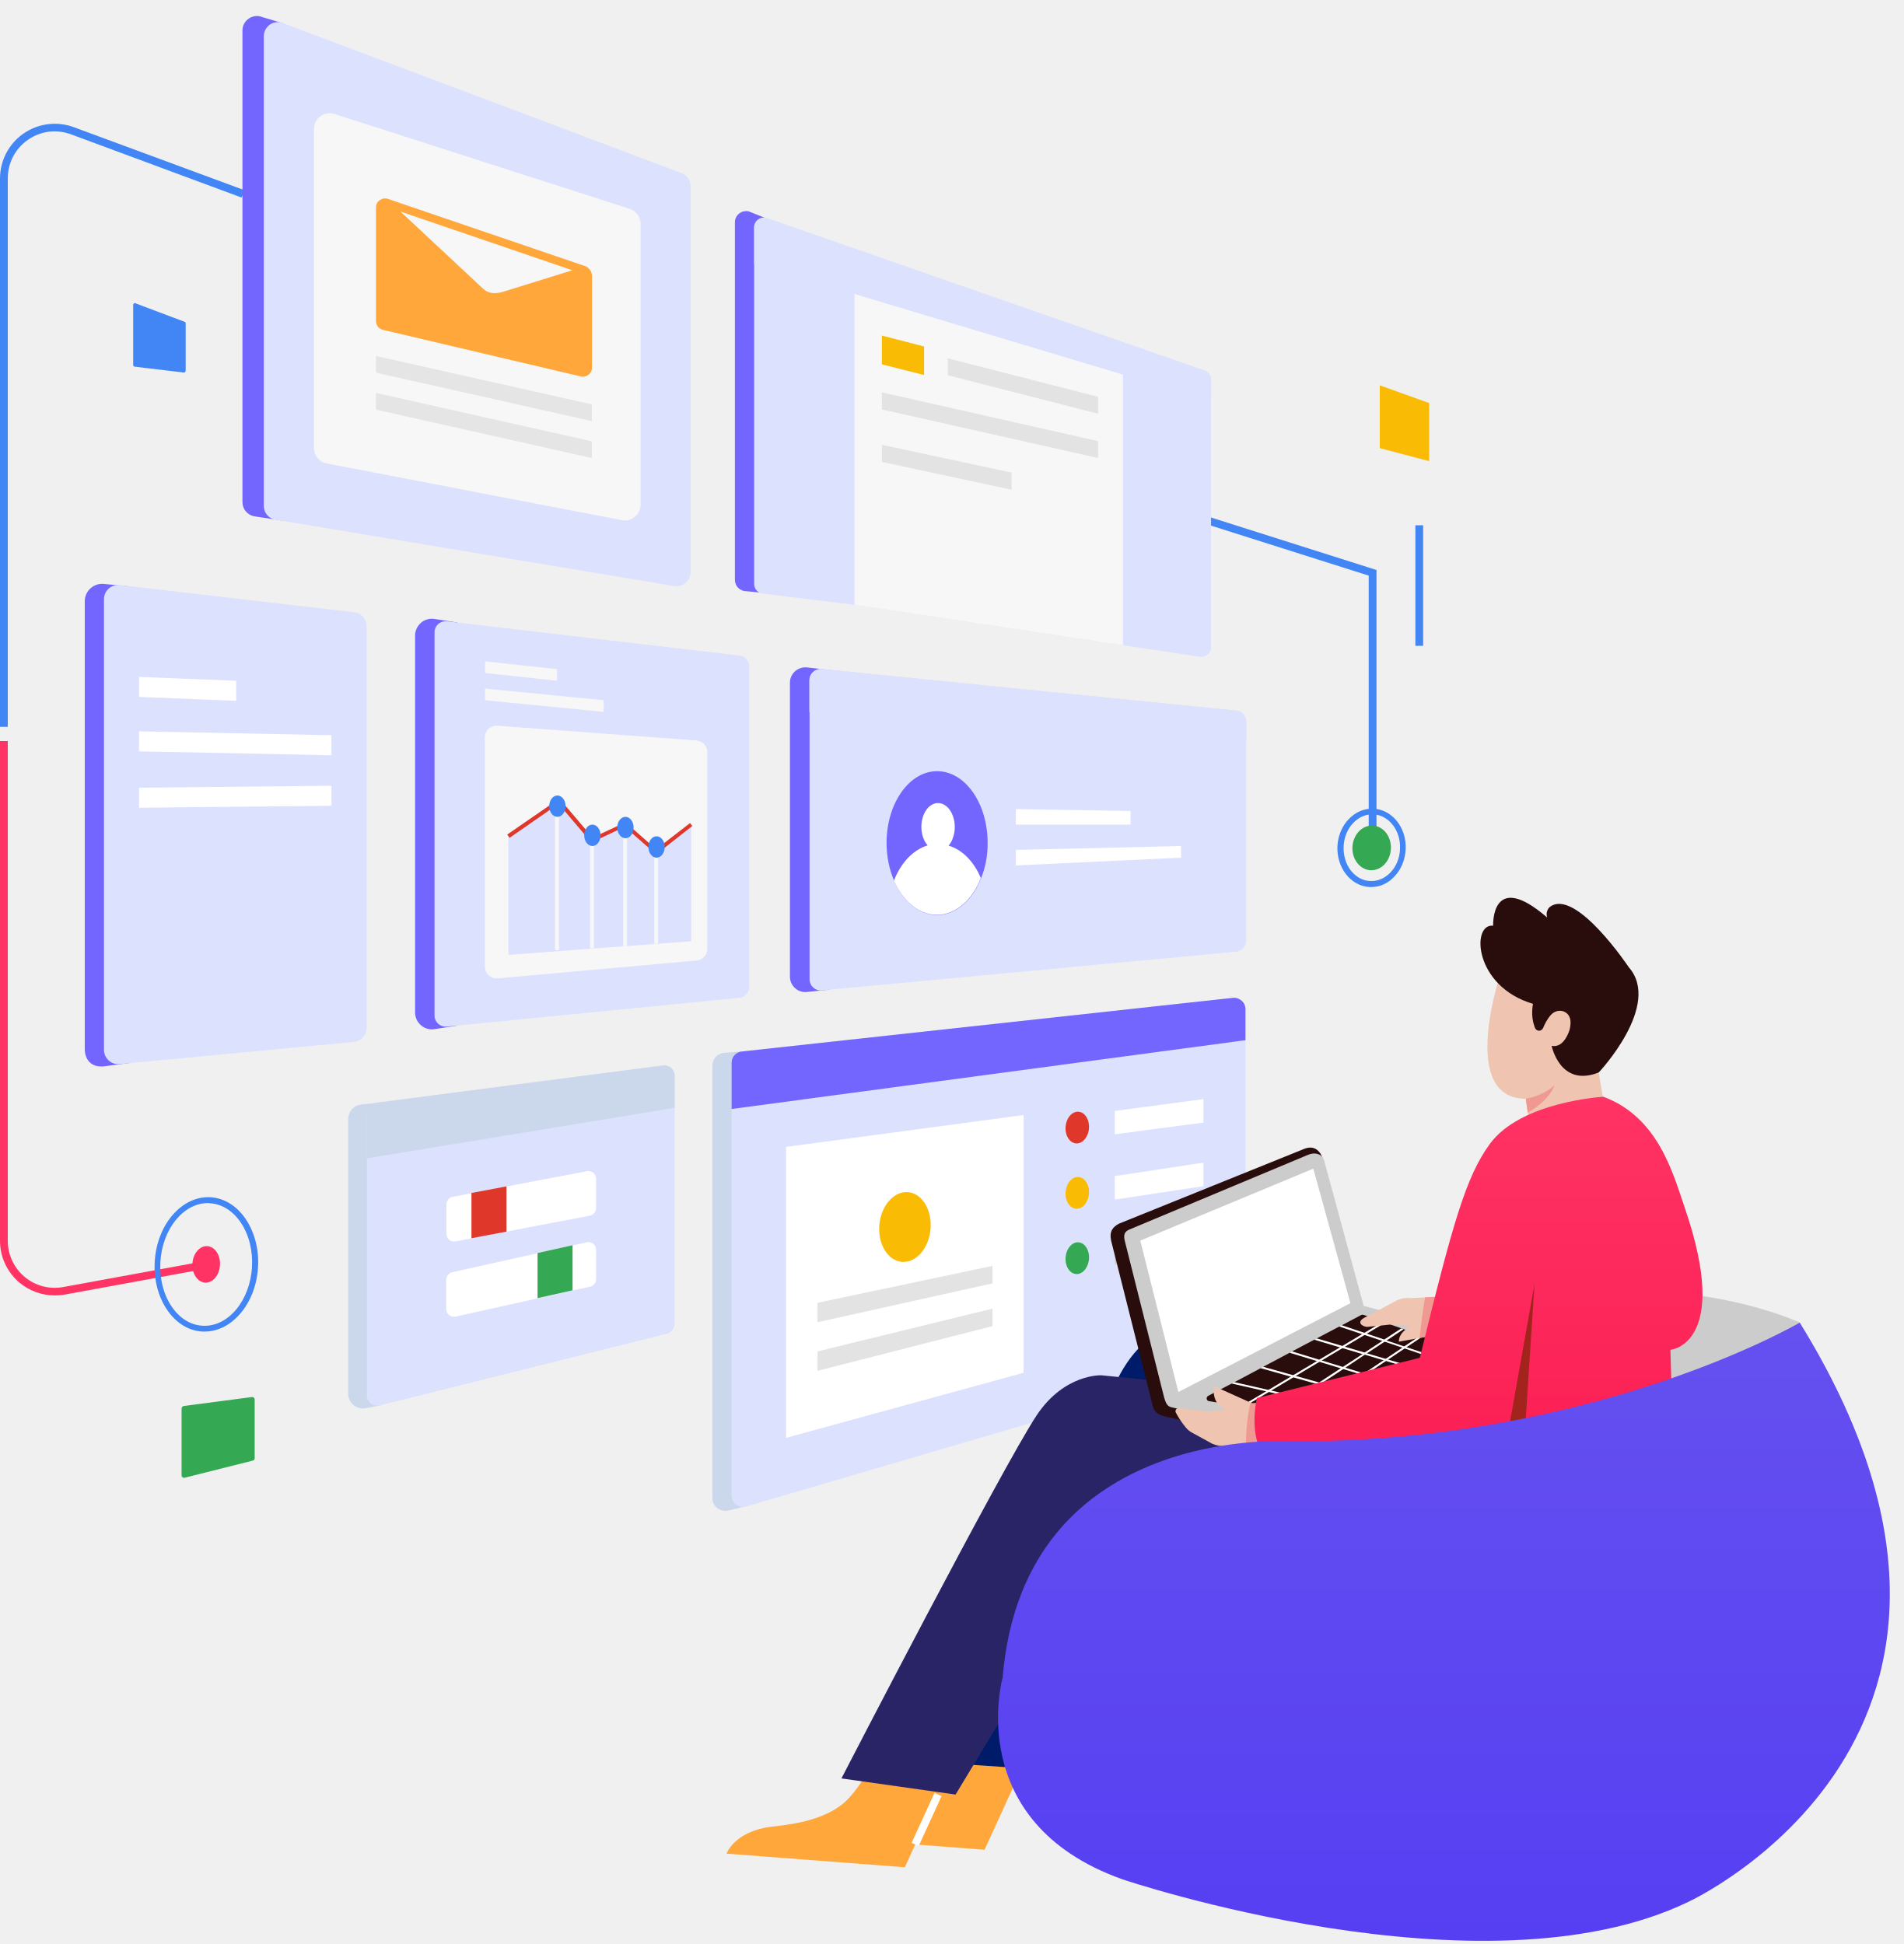
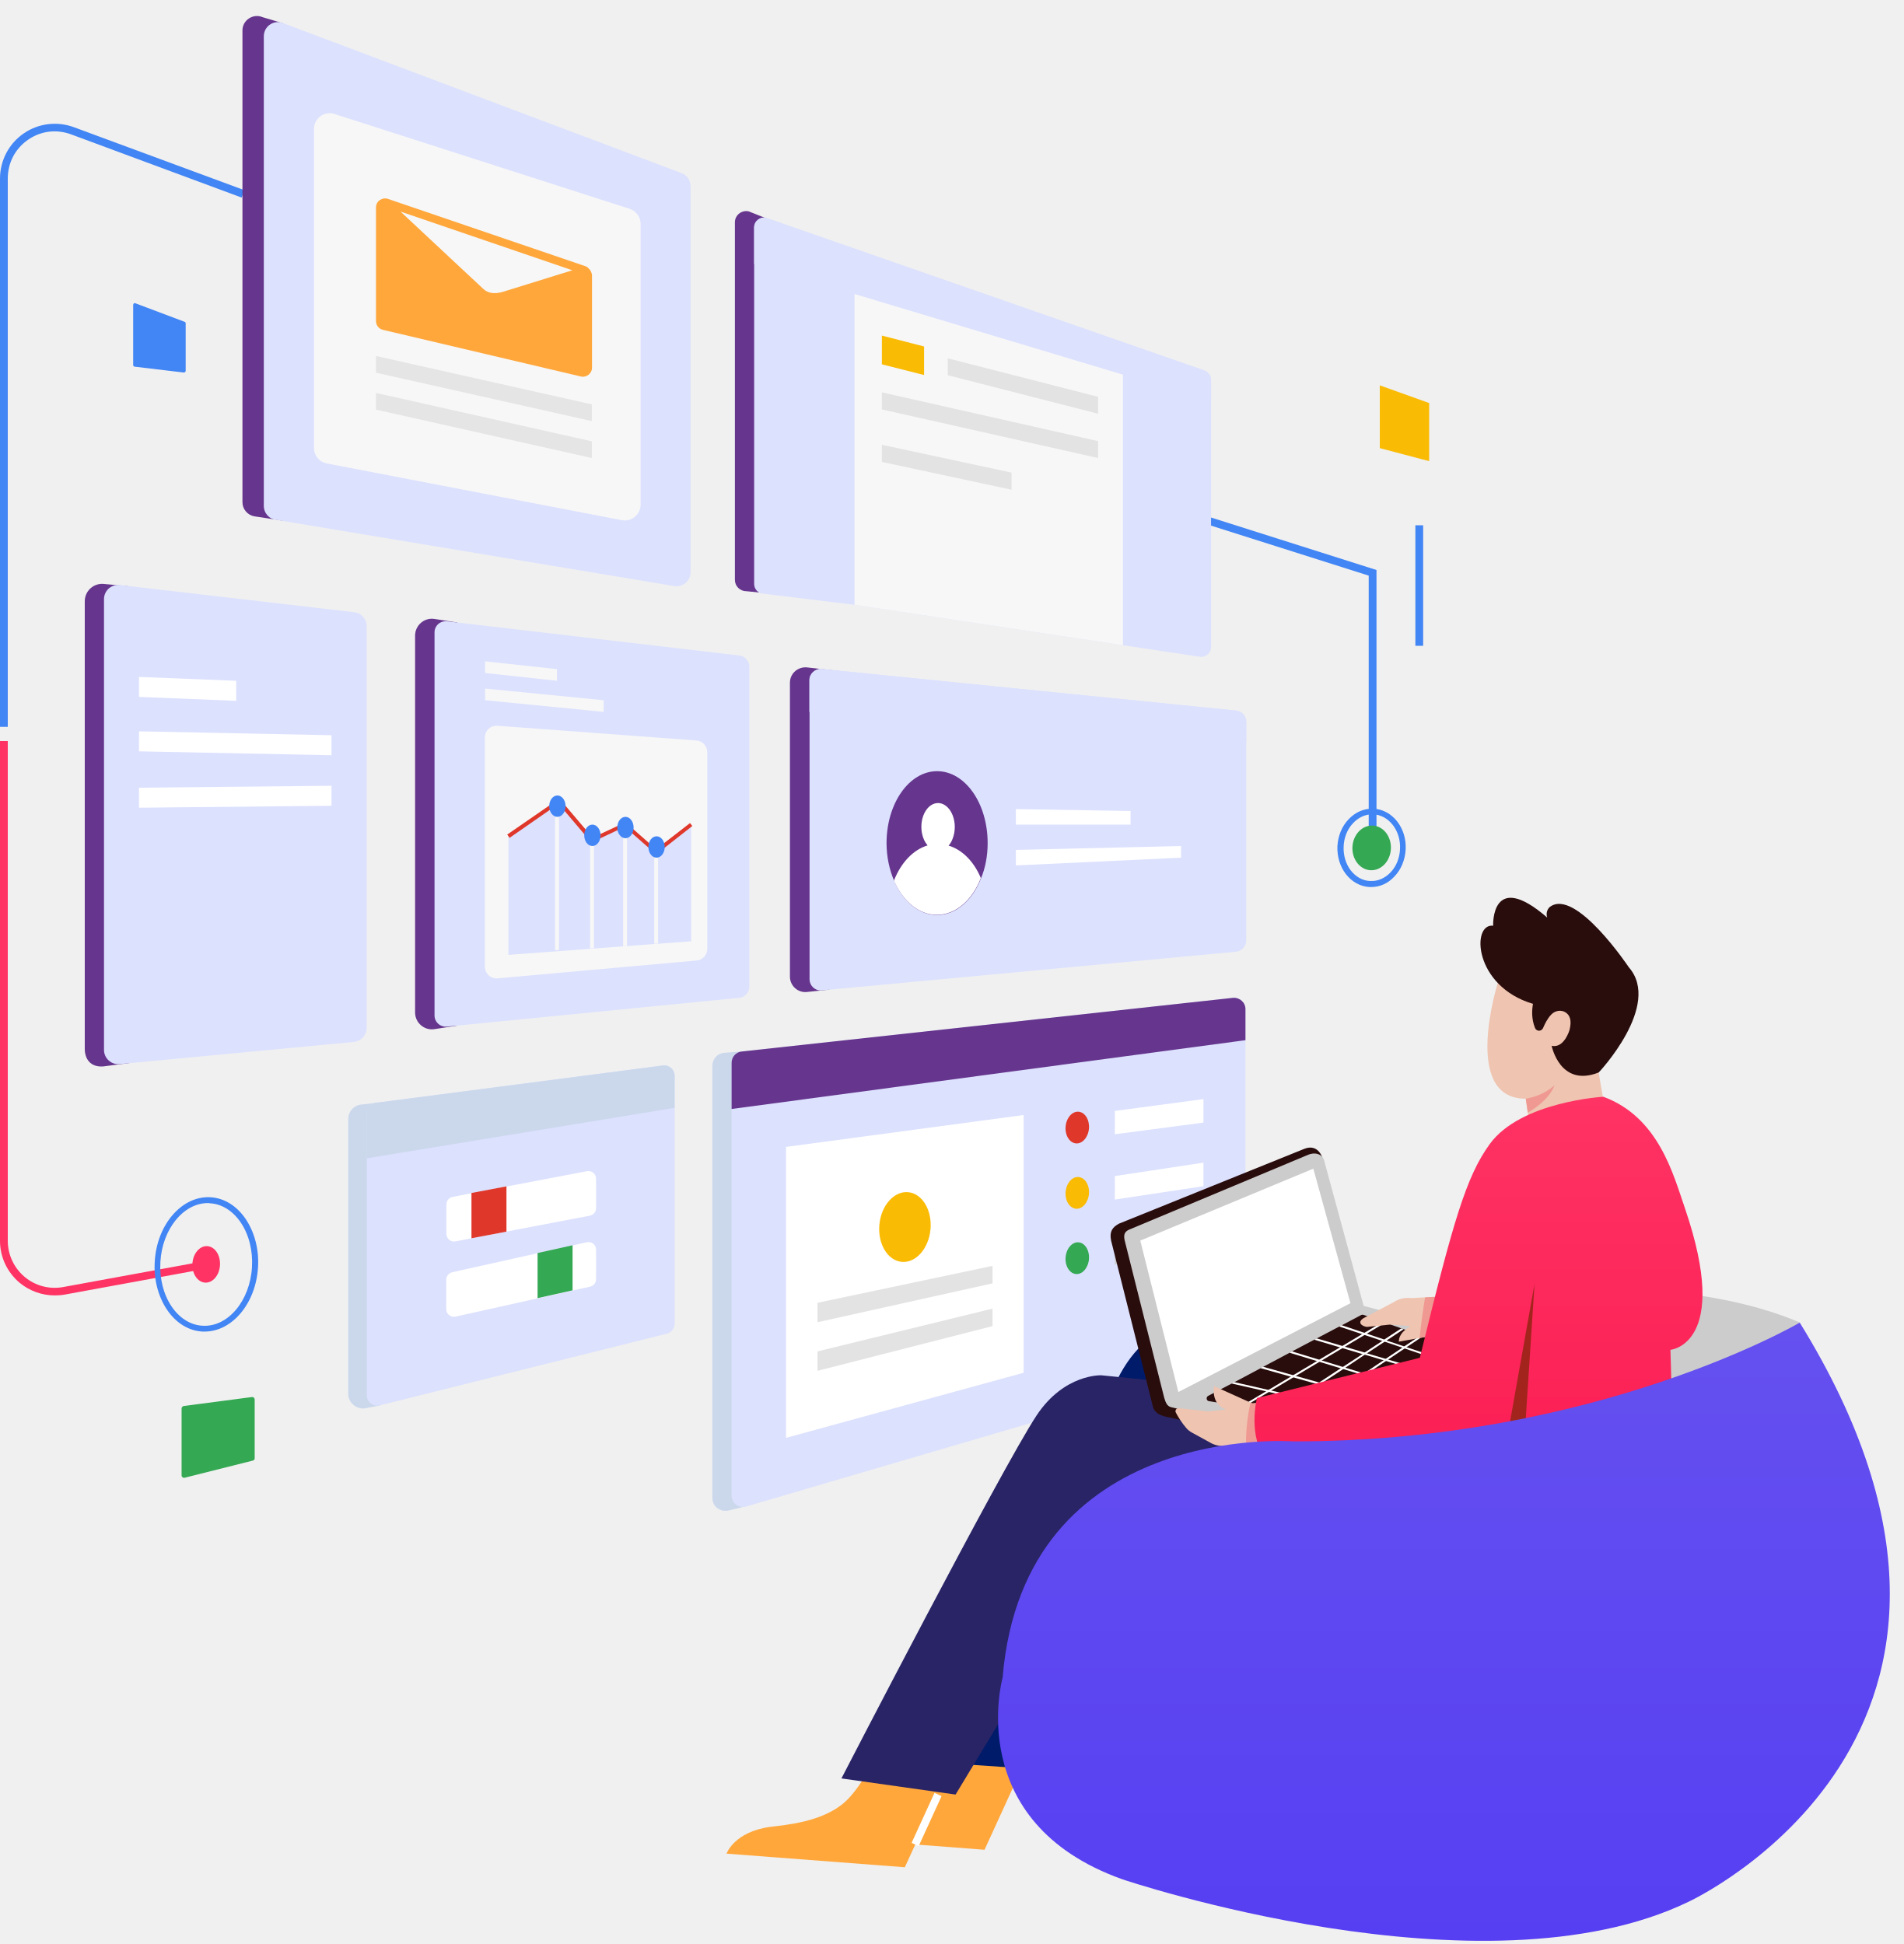
<svg xmlns="http://www.w3.org/2000/svg" width="94" height="96" viewBox="0 0 94 96" fill="none">
  <path d="M10.861 62.478C10.89 61.981 10.609 61.56 10.234 61.538C9.858 61.516 9.53 61.901 9.5 62.399C9.471 62.896 9.752 63.317 10.128 63.339C10.504 63.361 10.832 62.976 10.861 62.478Z" fill="#FF3364" />
  <path d="M12.574 69.115V72.014C12.574 72.072 12.536 72.12 12.478 72.129L9.119 72.974C9.042 72.993 8.965 72.936 8.965 72.859V69.557C8.965 69.499 9.013 69.442 9.071 69.432L12.43 68.991C12.517 68.981 12.574 69.039 12.574 69.115Z" fill="#34A853" />
  <path d="M9.167 15.967V18.309C9.167 18.357 9.119 18.405 9.071 18.396L6.652 18.108C6.604 18.098 6.575 18.069 6.575 18.021V15.055C6.575 14.998 6.633 14.95 6.69 14.979L9.109 15.89C9.148 15.9 9.167 15.929 9.167 15.967Z" fill="#4285F4" />
  <path d="M68.122 19.029V22.13L70.56 22.773V19.903L68.122 19.029Z" fill="#FABB05" />
  <path d="M67.959 41.634H67.575V28.426L57.439 25.211L57.554 24.846L67.959 28.148V41.634Z" fill="#4285F4" />
  <path d="M0.384 35.894H0V8.816C0 7.923 0.442 7.088 1.171 6.589C1.91 6.08 2.841 5.975 3.676 6.292L12.066 9.392L11.931 9.757L3.542 6.647C2.812 6.368 2.035 6.455 1.392 6.896C0.749 7.338 0.384 8.039 0.384 8.816V35.894Z" fill="#4285F4" />
  <path d="M2.697 63.971C2.073 63.971 1.459 63.75 0.969 63.347C0.355 62.828 0 62.08 0 61.273V36.595H0.384V61.273C0.384 61.964 0.691 62.617 1.219 63.059C1.747 63.5 2.438 63.683 3.12 63.558L10.136 62.272L10.204 62.646L3.187 63.932C3.024 63.961 2.86 63.971 2.697 63.971Z" fill="#FF3364" />
  <path d="M68.67 41.919C68.7 41.31 68.299 40.795 67.775 40.769C67.251 40.744 66.802 41.217 66.772 41.825C66.742 42.434 67.143 42.949 67.667 42.974C68.191 43 68.64 42.527 68.67 41.919Z" fill="#34A853" />
  <path d="M67.7 43.804C67.671 43.804 67.652 43.804 67.623 43.804C67.172 43.784 66.75 43.554 66.452 43.17C66.155 42.786 66.011 42.297 66.03 41.788C66.059 41.279 66.251 40.799 66.587 40.454C66.922 40.099 67.354 39.916 67.815 39.935C68.746 39.983 69.457 40.886 69.399 41.951C69.37 42.46 69.178 42.94 68.842 43.285C68.535 43.621 68.132 43.804 67.7 43.804ZM67.748 40.214C67.402 40.214 67.067 40.367 66.807 40.646C66.519 40.943 66.356 41.356 66.337 41.797C66.318 42.239 66.442 42.661 66.692 42.988C66.942 43.304 67.278 43.496 67.652 43.506C68.026 43.525 68.372 43.372 68.65 43.084C68.938 42.786 69.101 42.373 69.121 41.932C69.169 41.02 68.573 40.252 67.806 40.214C67.786 40.214 67.767 40.214 67.748 40.214Z" fill="#4285F4" />
  <path d="M10.107 65.756C10.069 65.756 10.031 65.756 9.992 65.756C9.301 65.718 8.677 65.324 8.236 64.662C7.804 64.009 7.583 63.164 7.641 62.291C7.746 60.467 8.984 59.046 10.386 59.123C11.077 59.162 11.701 59.555 12.142 60.217C12.574 60.87 12.795 61.715 12.738 62.588C12.632 64.364 11.461 65.756 10.107 65.756ZM10.261 59.411C9.061 59.411 8.015 60.688 7.919 62.31C7.871 63.126 8.063 63.903 8.466 64.508C8.86 65.094 9.407 65.439 10.002 65.468C11.25 65.545 12.344 64.239 12.44 62.579C12.488 61.763 12.296 60.985 11.893 60.381C11.499 59.795 10.952 59.45 10.357 59.421C10.328 59.411 10.29 59.411 10.261 59.411Z" fill="#4285F4" />
  <path d="M70.263 25.94H69.879V31.892H70.263V25.94Z" fill="#4285F4" />
-   <path d="M6.297 28.945L5.155 28.839C4.636 28.772 4.185 29.175 4.185 29.693V51.799C4.185 52.298 4.473 52.711 5.097 52.663L6.498 52.481L6.297 28.945Z" fill="#7366FF" />
+   <path d="M6.297 28.945L5.155 28.839C4.636 28.772 4.185 29.175 4.185 29.693V51.799C4.185 52.298 4.473 52.711 5.097 52.663L6.498 52.481L6.297 28.945Z" fill="#66368e" />
  <path d="M18.103 30.932V50.753C18.103 51.118 17.825 51.415 17.47 51.454L5.903 52.548C5.49 52.586 5.135 52.26 5.135 51.847V29.588C5.135 29.175 5.481 28.858 5.894 28.887L17.47 30.231C17.825 30.26 18.103 30.567 18.103 30.932Z" fill="#DCE1FE" />
  <path d="M6.863 33.427V34.416L11.662 34.608V33.619L6.863 33.427Z" fill="white" />
  <path d="M6.863 36.115V37.104L16.366 37.296V36.307L6.863 36.115Z" fill="white" />
  <path d="M6.863 38.899V39.887L16.366 39.791V38.803L6.863 38.899Z" fill="white" />
-   <path d="M22.576 30.74L21.463 30.567C20.954 30.48 20.493 30.874 20.493 31.392V49.995C20.493 50.513 20.954 50.907 21.463 50.82L22.576 50.648V30.74Z" fill="#7366FF" />
+   <path d="M22.576 30.74L21.463 30.567C20.954 30.48 20.493 30.874 20.493 31.392V49.995C20.493 50.513 20.954 50.907 21.463 50.82L22.576 50.648V30.74Z" fill="#66368e" />
  <path d="M21.453 50.148V31.229C21.453 30.893 21.741 30.644 22.077 30.682L36.504 32.371C36.782 32.4 36.994 32.64 36.994 32.919V48.728C36.994 49.006 36.782 49.246 36.504 49.275L22.077 50.696C21.741 50.734 21.453 50.475 21.453 50.148Z" fill="#DCE1FE" />
  <path d="M23.939 36.413V47.739C23.939 48.075 24.227 48.344 24.563 48.315L34.402 47.432C34.7 47.403 34.92 47.154 34.92 46.856V37.142C34.92 36.835 34.68 36.585 34.373 36.566L24.534 35.837C24.208 35.827 23.939 36.086 23.939 36.413Z" fill="#F7F7F7" />
  <path d="M25.101 47.154V41.298L27.596 39.571L29.228 41.49L30.86 40.722L32.396 42.066L34.123 40.722V46.482L25.101 47.154Z" fill="#DCE1FE" />
  <path d="M27.596 39.955H27.404V46.923H27.596V39.955Z" fill="#F7F7F7" />
  <path d="M29.324 41.682H29.132V46.827H29.324V41.682Z" fill="#F7F7F7" />
  <path d="M32.396 42.191L30.841 40.828L29.199 41.605L27.577 39.695L25.158 41.375L25.043 41.212L27.616 39.436L29.257 41.365L30.879 40.607L32.396 41.941L34.066 40.646L34.181 40.79L32.396 42.191Z" fill="#DF382B" />
  <path d="M27.52 40.338C27.742 40.338 27.923 40.102 27.923 39.81C27.923 39.519 27.742 39.283 27.52 39.283C27.297 39.283 27.116 39.519 27.116 39.81C27.116 40.102 27.297 40.338 27.52 40.338Z" fill="#4285F4" />
  <path d="M30.956 40.914H30.764V46.722H30.956V40.914Z" fill="#F7F7F7" />
  <path d="M32.492 42.258H32.3V46.597H32.492V42.258Z" fill="#F7F7F7" />
  <path d="M29.247 41.778C29.47 41.778 29.651 41.542 29.651 41.25C29.651 40.959 29.47 40.722 29.247 40.722C29.025 40.722 28.844 40.959 28.844 41.25C28.844 41.542 29.025 41.778 29.247 41.778Z" fill="#4285F4" />
  <path d="M30.879 41.394C31.102 41.394 31.282 41.158 31.282 40.866C31.282 40.575 31.102 40.338 30.879 40.338C30.657 40.338 30.476 40.575 30.476 40.866C30.476 41.158 30.657 41.394 30.879 41.394Z" fill="#4285F4" />
  <path d="M32.415 42.354C32.638 42.354 32.818 42.118 32.818 41.826C32.818 41.535 32.638 41.298 32.415 41.298C32.192 41.298 32.012 41.535 32.012 41.826C32.012 42.118 32.192 42.354 32.415 42.354Z" fill="#4285F4" />
  <path d="M23.949 34.003V34.579L29.804 35.155V34.579L23.949 34.003Z" fill="#F7F7F7" />
  <path d="M23.949 32.659V33.235L27.5 33.619V33.043L23.949 32.659Z" fill="#F7F7F7" />
-   <path d="M13.947 25.71L12.565 25.499C12.219 25.441 11.97 25.144 11.97 24.798V1.502C11.97 0.993 12.498 0.648 12.968 0.849L13.966 1.147L13.947 25.71Z" fill="#7366FF" />
+   <path d="M13.947 25.71L12.565 25.499C12.219 25.441 11.97 25.144 11.97 24.798V1.502C11.97 0.993 12.498 0.648 12.968 0.849L13.966 1.147L13.947 25.71Z" fill="#66368e" />
  <path d="M34.095 9.19V28.254C34.095 28.676 33.73 28.993 33.317 28.945L13.64 25.672C13.285 25.633 13.025 25.336 13.025 24.98V1.79C13.025 1.3 13.515 0.964 13.966 1.137L33.644 8.547C33.912 8.643 34.095 8.902 34.095 9.19Z" fill="#DCE1FE" />
  <path d="M16.519 5.629L31.09 10.313C31.407 10.419 31.628 10.717 31.628 11.053V24.923C31.628 25.403 31.196 25.767 30.716 25.691L16.145 22.888C15.771 22.821 15.502 22.504 15.502 22.12V6.368C15.502 5.841 16.011 5.466 16.519 5.629Z" fill="#F7F7F7" />
  <path d="M29.055 13.251C29.007 13.193 28.95 13.155 28.873 13.136L19.159 9.824C18.89 9.728 18.564 9.92 18.564 10.237V15.862C18.564 16.073 18.718 16.255 18.929 16.294L28.7 18.597C28.969 18.645 29.228 18.434 29.228 18.165V13.606C29.219 13.452 29.151 13.328 29.055 13.251ZM24.794 14.422C24.429 14.518 24.102 14.499 23.853 14.259L19.773 10.448L28.259 13.347L24.794 14.422Z" fill="#FFA73B" />
  <path d="M29.219 19.97V20.795L18.564 18.405V17.58L29.219 19.97Z" fill="#E5E5E5" />
  <path d="M29.219 21.794V22.619L18.564 20.229V19.404L29.219 21.794Z" fill="#E5E5E5" />
-   <path d="M41.611 33.159L39.835 32.957C39.384 32.919 39 33.264 39 33.715V48.229C39 48.68 39.393 49.035 39.835 48.987L40.939 48.872L41.611 33.159Z" fill="#7366FF" />
+   <path d="M41.611 33.159L39.835 32.957C39.384 32.919 39 33.264 39 33.715V48.229C39 48.68 39.393 49.035 39.835 48.987L40.939 48.872L41.611 33.159Z" fill="#66368e" />
  <path d="M61.528 35.645V46.443C61.528 46.741 61.298 46.981 61.01 47L40.555 48.91C40.238 48.929 39.969 48.68 39.969 48.353V33.59C39.969 33.274 40.238 33.024 40.555 33.034L61.01 35.088C61.298 35.107 61.528 35.347 61.528 35.645Z" fill="#DCE1FE" />
  <path d="M61.528 35.645V36.643L39.96 35.155V33.59C39.96 33.274 40.228 33.024 40.545 33.034L61 35.088C61.298 35.107 61.528 35.347 61.528 35.645Z" fill="#DCE1FE" />
-   <path d="M48.762 41.634C48.762 42.268 48.647 42.863 48.435 43.372C48.013 44.456 47.197 45.186 46.266 45.186C45.364 45.186 44.577 44.504 44.145 43.496C43.914 42.959 43.77 42.316 43.77 41.634C43.77 39.676 44.884 38.083 46.266 38.083C47.648 38.083 48.762 39.666 48.762 41.634Z" fill="#7366FF" />
+   <path d="M48.762 41.634C48.762 42.268 48.647 42.863 48.435 43.372C48.013 44.456 47.197 45.186 46.266 45.186C45.364 45.186 44.577 44.504 44.145 43.496C43.914 42.959 43.77 42.316 43.77 41.634C43.77 39.676 44.884 38.083 46.266 38.083C47.648 38.083 48.762 39.666 48.762 41.634Z" fill="#66368e" />
  <path d="M46.832 41.759C46.919 41.663 46.986 41.548 47.034 41.413C47.101 41.241 47.139 41.049 47.139 40.838C47.139 40.185 46.765 39.657 46.314 39.657C45.853 39.657 45.489 40.185 45.489 40.838C45.489 41.068 45.536 41.27 45.613 41.452C45.661 41.567 45.728 41.663 45.796 41.749C45.085 41.961 44.481 42.604 44.135 43.487C44.577 44.504 45.364 45.176 46.256 45.176C47.188 45.176 48.003 44.447 48.426 43.362C48.09 42.556 47.514 41.961 46.832 41.759Z" fill="white" />
  <path d="M50.154 39.955L55.817 40.05V40.722H50.154V39.955Z" fill="white" />
  <path d="M50.154 41.97L58.312 41.778V42.354L50.154 42.738V41.97Z" fill="white" />
  <path d="M18.794 54.439L17.758 54.554C17.422 54.631 17.191 54.919 17.191 55.264V68.828C17.191 69.288 17.623 69.634 18.074 69.538L18.775 69.403L18.794 54.439Z" fill="#CBD8EC" />
  <path d="M33.308 53.124V65.362C33.308 65.593 33.145 65.804 32.924 65.862L18.746 69.403C18.42 69.48 18.113 69.24 18.113 68.904V54.977C18.113 54.717 18.305 54.506 18.554 54.468L32.732 52.615C33.039 52.577 33.308 52.817 33.308 53.124Z" fill="#DCE1FE" />
  <path d="M29.43 58.211V59.661C29.43 59.843 29.295 60.006 29.113 60.035L25.389 60.745L25.005 60.822L23.277 61.148L22.797 61.245L22.49 61.302C22.25 61.35 22.039 61.168 22.039 60.928V59.478C22.039 59.296 22.173 59.133 22.355 59.104L22.807 59.018L23.287 58.922L25.014 58.595L25.398 58.518L28.979 57.837C29.209 57.789 29.43 57.971 29.43 58.211Z" fill="white" />
  <path d="M29.43 61.715V63.164C29.43 63.347 29.305 63.5 29.132 63.539L28.268 63.731L26.541 64.115L25.389 64.374L22.797 64.95L22.5 65.017C22.259 65.074 22.029 64.892 22.029 64.642V63.203C22.029 63.02 22.154 62.867 22.327 62.828L22.787 62.723L25.379 62.147L26.531 61.888L28.259 61.504L28.95 61.35C29.199 61.283 29.43 61.465 29.43 61.715Z" fill="white" />
  <path d="M33.308 53.124V54.708L18.103 57.203V54.967C18.103 54.708 18.295 54.497 18.545 54.458L32.732 52.615C33.039 52.577 33.308 52.817 33.308 53.124Z" fill="#CBD8EC" />
  <path d="M25.005 58.586V60.822L23.277 61.148V58.912L25.005 58.586Z" fill="#DF382B" />
  <path d="M28.268 61.494V63.721L26.541 64.105V61.878L28.268 61.494Z" fill="#34A853" />
  <path d="M36.946 51.895L35.746 51.991C35.419 52.02 35.17 52.298 35.17 52.625V73.972C35.17 74.404 35.563 74.692 36.005 74.587L36.936 74.356L36.946 51.895Z" fill="#CBD8EC" />
  <path d="M61.49 49.832V66.745C61.49 66.994 61.326 67.215 61.086 67.282L36.84 74.395C36.485 74.5 36.12 74.232 36.12 73.857V52.481C36.12 52.193 36.341 51.943 36.638 51.924L60.885 49.275C61.211 49.256 61.49 49.505 61.49 49.832Z" fill="#DCE1FE" />
  <path d="M38.808 56.637L50.537 55.063V67.791L38.808 71.006V56.637Z" fill="white" />
  <path d="M53.763 55.735C53.724 56.167 53.436 56.493 53.12 56.464C52.803 56.435 52.572 56.061 52.611 55.629C52.649 55.197 52.937 54.871 53.254 54.9C53.571 54.928 53.801 55.303 53.763 55.735Z" fill="#DF382B" />
  <path d="M55.039 54.861V56.013L59.416 55.437V54.276L55.039 54.861Z" fill="white" />
  <path d="M53.763 58.96C53.724 59.392 53.436 59.718 53.12 59.69C52.803 59.661 52.572 59.286 52.611 58.854C52.649 58.422 52.937 58.096 53.254 58.125C53.571 58.154 53.801 58.528 53.763 58.96Z" fill="#FABB05" />
  <path d="M55.039 58.077V59.238L59.416 58.576V57.415L55.039 58.077Z" fill="white" />
  <path d="M53.763 62.185C53.724 62.617 53.436 62.944 53.12 62.915C52.803 62.886 52.572 62.511 52.611 62.08C52.649 61.648 52.937 61.321 53.254 61.35C53.571 61.379 53.801 61.753 53.763 62.185Z" fill="#34A853" />
  <path d="M55.039 61.302V62.454L59.416 61.715V60.553L55.039 61.302Z" fill="#CCCCCC" />
-   <path d="M61.49 49.832V51.367L36.12 54.765V52.481C36.12 52.193 36.341 51.943 36.638 51.924L60.885 49.275C61.211 49.256 61.49 49.505 61.49 49.832Z" fill="#7366FF" />
+   <path d="M61.49 49.832V51.367L36.12 54.765V52.481C36.12 52.193 36.341 51.943 36.638 51.924L60.885 49.275C61.211 49.256 61.49 49.505 61.49 49.832Z" fill="#66368e" />
  <path d="M45.94 60.71C46.027 59.76 45.533 58.937 44.837 58.873C44.14 58.809 43.504 59.527 43.416 60.477C43.329 61.428 43.823 62.25 44.52 62.314C45.217 62.378 45.852 61.66 45.94 60.71Z" fill="#FABB05" />
  <path d="M40.363 64.335V65.295L49.002 63.376V62.512L40.363 64.335Z" fill="#E3E3E3" />
  <path d="M40.363 66.735V67.695L49.002 65.487V64.623L40.363 66.735Z" fill="#E3E3E3" />
-   <path d="M38.923 11.216L36.965 10.438C36.619 10.361 36.283 10.621 36.283 10.976V28.637C36.283 28.945 36.533 29.194 36.84 29.194L38.654 29.377L38.923 11.216Z" fill="#7366FF" />
+   <path d="M38.923 11.216L36.965 10.438C36.619 10.361 36.283 10.621 36.283 10.976V28.637C36.283 28.945 36.533 29.194 36.84 29.194L38.654 29.377L38.923 11.216Z" fill="#66368e" />
  <path d="M59.791 18.76V31.959C59.791 32.227 59.56 32.448 59.291 32.439L55.442 31.863L42.187 29.866L37.694 29.319C37.435 29.309 37.234 29.098 37.234 28.839V11.235C37.234 10.928 37.522 10.697 37.829 10.765L59.426 18.29C59.637 18.348 59.791 18.54 59.791 18.76Z" fill="#DCE1FE" />
  <path d="M55.442 17.052V31.863L42.187 29.866V13.222L55.442 17.052Z" fill="#F7F7F7" />
  <path d="M59.791 18.76V19.807L37.234 13.03V11.225C37.234 10.918 37.522 10.688 37.829 10.755L59.426 18.28C59.637 18.348 59.791 18.54 59.791 18.76Z" fill="#DCE1FE" />
  <path d="M43.54 19.375V20.219L54.214 22.619V21.784L43.54 19.375Z" fill="#E3E3E3" />
  <path d="M43.54 21.966V22.811L49.942 24.184V23.339L43.54 21.966Z" fill="#E3E3E3" />
  <path d="M45.623 17.11L43.54 16.572V17.992L45.623 18.52V17.11Z" fill="#FABB05" />
  <path d="M46.794 17.695V18.53L54.214 20.431V19.596L46.794 17.695Z" fill="#E3E3E3" />
  <path d="M79.401 55.725L75.667 56.676L75.427 54.938L75.331 54.257H75.302C72.135 54.237 73.958 48.507 73.958 48.507L78.134 48.334L79.401 55.725Z" fill="#EFC4B0" />
  <path d="M80.418 47.768C80.418 47.768 77.779 43.813 76.512 44.792C76.512 44.792 76.281 44.984 76.387 45.311C73.603 42.901 73.718 45.714 73.718 45.714C72.634 45.589 72.758 48.709 75.686 49.572C75.629 49.889 75.609 50.312 75.782 50.753C75.801 50.811 75.859 50.868 75.916 50.888C76.022 50.926 76.137 50.868 76.185 50.763C76.262 50.58 76.387 50.312 76.588 50.1C76.78 49.899 77.088 49.851 77.308 50.004C77.491 50.129 77.615 50.369 77.491 50.859C77.491 50.859 77.231 51.78 76.608 51.646C76.608 51.646 77.02 53.719 78.93 52.961C78.93 52.97 82.06 49.64 80.418 47.768Z" fill="#290C0C" />
  <path d="M48.608 91.346L39.806 90.674C39.806 90.674 40.18 89.59 41.975 89.35C42.724 89.254 44.529 89.119 45.642 88.131C46.506 87.363 47.37 85.539 47.37 85.539L51.161 85.769L48.608 91.346Z" fill="#FFA73B" />
  <path d="M44.673 92.21L35.87 91.538C35.87 91.538 36.245 90.454 38.04 90.214C38.789 90.118 40.593 89.983 41.707 88.995C42.571 88.227 43.434 86.403 43.434 86.403L47.226 86.633L44.673 92.21Z" fill="#FFA73B" />
  <path d="M65.972 66.265L59.148 65.372C59.148 65.372 56.393 64.902 54.857 68.818L46.852 87.075L51.209 87.372L61.768 69.557L65.511 69.96L65.972 66.265Z" fill="#001B69" />
  <path d="M67.316 69.202L54.377 67.916C54.377 67.916 52.553 67.829 51.181 69.893C49.443 72.523 41.543 87.823 41.543 87.823L47.178 88.62L56.057 73.934L66.625 74.635L67.316 69.202Z" fill="#292466" />
  <path d="M67.537 64.998C67.873 64.911 80.553 61.801 88.856 65.305L89.518 70.277L66.894 74.808L67.537 64.998Z" fill="#CCCCCC" />
  <path d="M56.93 69.499L54.857 61.264C54.761 60.784 54.953 60.592 55.241 60.429L64.417 56.724C65.118 56.464 65.31 57.232 65.31 57.232L65.079 57.991L59.282 61.129L70.33 71.986L69.764 72.629L57.736 69.999C57.544 69.951 57.065 69.903 56.93 69.499Z" fill="#290C0C" />
  <path d="M64.552 57.04L55.759 60.717C55.615 60.784 55.433 60.88 55.529 61.264L57.477 69.019C57.544 69.231 57.602 69.432 57.813 69.49C59.887 69.989 69.975 72.408 70.004 72.312C70.023 72.225 73.248 68.453 74.467 67.033C74.678 66.783 74.563 66.399 74.246 66.313L67.326 64.489L65.396 57.386C65.32 56.944 64.868 56.887 64.552 57.04Z" fill="#CCCCCC" />
  <path d="M71.079 66.495L70.637 66.927L70.56 67.004L67.671 69.835L67.633 69.874L67.143 70.354C67.115 70.382 67.067 70.402 67.028 70.392L59.685 69.192C59.56 69.173 59.532 69 59.647 68.933L60.818 68.319L60.952 68.252L62.248 67.561L62.373 67.493L63.688 66.793L63.812 66.725L64.888 66.159L65.012 66.092L66.126 65.506L66.241 65.449L67.201 64.94C67.239 64.921 67.278 64.921 67.316 64.93L69.197 65.602L69.313 65.641L71.05 66.265C71.127 66.303 71.156 66.418 71.079 66.495Z" fill="#290C0C" />
  <path d="M68.317 65.249L61.315 69.419L61.364 69.501L68.366 65.332L68.317 65.249Z" fill="white" />
  <path d="M69.293 65.641L68.458 66.198L68.362 66.255L67.489 66.831L67.383 66.898L66.423 67.541L66.318 67.609L65.252 68.309L65.147 68.376L64.206 69L64.1 69.077L63.073 69.749L63.016 69.663L63.966 69.039L64.081 68.972L65.022 68.348L65.127 68.271L66.193 67.57L66.299 67.503L67.268 66.869L67.374 66.793L68.247 66.217L68.343 66.15L69.178 65.602H69.188L69.293 65.641Z" fill="white" />
  <path d="M67.681 69.787L67.671 69.835L67.662 69.883L67.633 69.874L64.1 69.077L63.966 69.039L60.798 68.319L60.933 68.252L64.081 68.972L64.206 69L67.681 69.787Z" fill="white" />
  <path d="M68.247 69.144L68.218 69.24L65.147 68.376L65.022 68.348L62.229 67.561L62.353 67.493L65.127 68.271L65.252 68.309L68.247 69.144Z" fill="white" />
  <path d="M63.669 66.802L66.193 67.57L66.318 67.609L69.034 68.434L69.063 68.348L66.423 67.541L66.299 67.503L63.784 66.735L63.669 66.802Z" fill="white" />
  <path d="M69.888 67.541L69.86 67.637L67.383 66.898L67.268 66.869L64.888 66.159L65.003 66.092L67.374 66.793L67.489 66.831L69.888 67.541Z" fill="white" />
  <path d="M70.064 65.996L64.245 69.899L64.298 69.979L70.118 66.076L70.064 65.996Z" fill="white" />
  <path d="M64.84 57.712L56.297 61.264L58.178 68.741L66.673 64.355L64.84 57.712Z" fill="white" />
  <path d="M70.637 66.927L70.608 67.013L70.56 67.004L68.362 66.255L68.247 66.217L66.116 65.506L66.231 65.439L68.343 66.15L68.458 66.198L70.637 66.927Z" fill="white" />
  <path d="M63.237 71.342L61.95 71.314L61.518 71.342L60.462 71.41C60.251 71.419 60.04 71.381 59.848 71.294L58.85 70.747C58.744 70.69 58.648 70.613 58.572 70.526C58.341 70.258 58.159 69.96 58.053 69.759C57.996 69.653 58.082 69.528 58.197 69.538L59.656 69.701L60.52 69.605C59.752 69.317 59.944 68.453 59.944 68.453L61.73 69.26L61.826 69.298L63.016 69.221L63.237 71.342Z" fill="#EFC4B0" />
  <path d="M63.237 71.343L61.95 71.314L61.518 71.343C61.509 70.469 61.634 69.73 61.739 69.269L61.835 69.308L63.025 69.231L63.237 71.343Z" fill="#EF9992" />
  <path d="M73.142 64.047L72.567 65.967L71.29 65.862L70.09 66.073L69.063 66.255C69.063 65.871 69.389 65.641 69.639 65.487L68.641 65.41L67.489 65.526C67.258 65.506 66.942 65.295 67.374 65.065L68.804 64.307C69.063 64.134 69.37 64.067 69.677 64.105L70.359 64.067L70.743 64.047H73.142Z" fill="#EFC4B0" />
  <path d="M73.142 64.047L72.567 65.967L71.29 65.862L70.09 66.073C70.157 65.343 70.263 64.652 70.359 64.067L70.743 64.047H73.142Z" fill="#EF9992" />
  <path d="M82.559 69.711L82.472 66.658C82.472 66.658 85.487 66.399 83.192 59.68C82.607 57.981 81.887 55.169 79.161 54.161C79.161 54.161 75.072 54.391 73.546 56.503C72.394 58.096 71.751 60.275 70.1 67.052L62.056 69.039C62.056 69.039 61.576 70.959 62.536 72.11L82.559 69.711Z" fill="url(#paint0_linear_901_2543)" />
  <path d="M75.763 63.395L75.273 70.91L74.419 70.959L75.763 63.395Z" fill="#A3241D" />
  <path d="M88.856 65.314C88.856 65.314 78.835 71.198 63.841 71.179C63.841 71.179 50.557 70.181 49.501 82.842C49.501 82.842 47.495 89.983 55.414 92.805C55.414 92.805 73.191 98.824 83.356 93.919C83.365 93.909 101.42 85.654 88.856 65.314Z" fill="url(#paint1_linear_901_2543)" />
  <path d="M46.138 88.537L45.007 91.006L45.356 91.166L46.487 88.697L46.138 88.537Z" fill="white" />
  <path d="M76.742 53.604C76.742 53.604 76.55 54.295 75.427 54.948L75.331 54.266H75.302C75.734 54.19 76.281 54.007 76.742 53.604Z" fill="#EF9992" />
  <defs>
    <linearGradient id="paint0_linear_901_2543" x1="72.995" y1="54.161" x2="72.995" y2="72.11" gradientUnits="userSpaceOnUse">
      <stop stop-color="#FF3364" />
      <stop offset="1" stop-color="#FB1F54" />
    </linearGradient>
    <linearGradient id="paint1_linear_901_2543" x1="71.288" y1="65.314" x2="71.288" y2="95.843" gradientUnits="userSpaceOnUse">
      <stop stop-color="#6550F0" />
      <stop offset="1" stop-color="#563FF2" />
    </linearGradient>
  </defs>
</svg>
